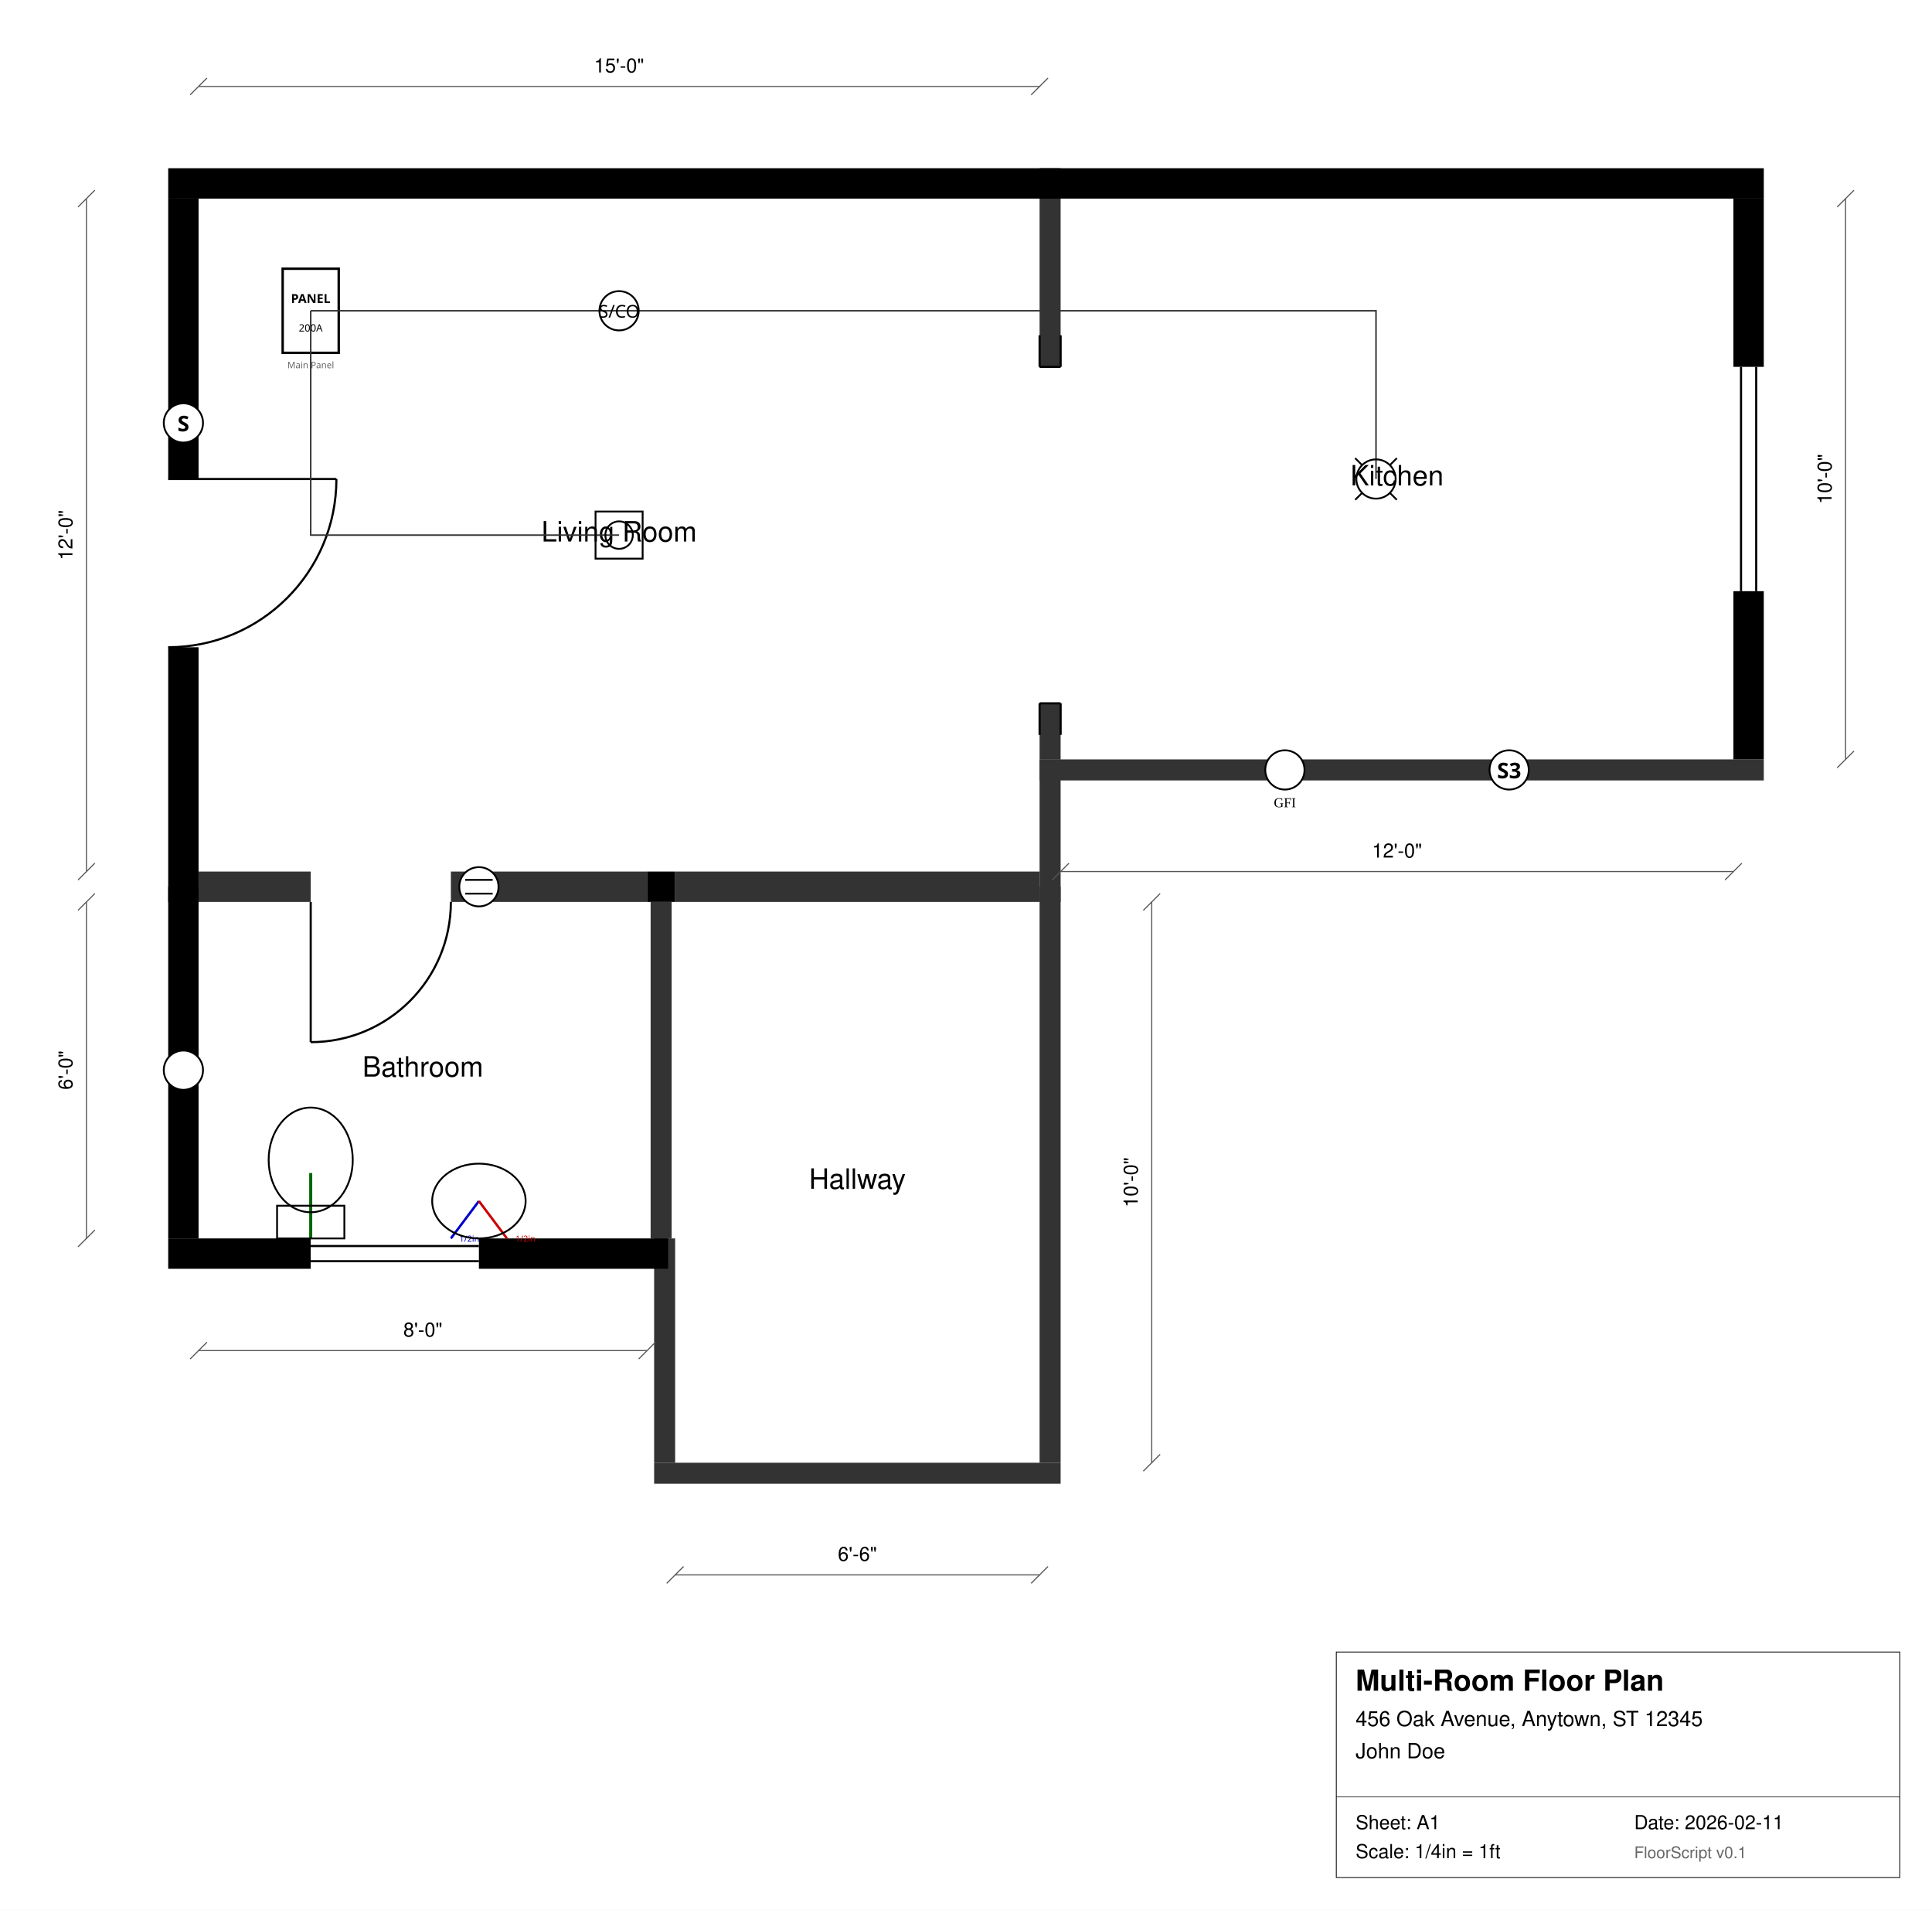
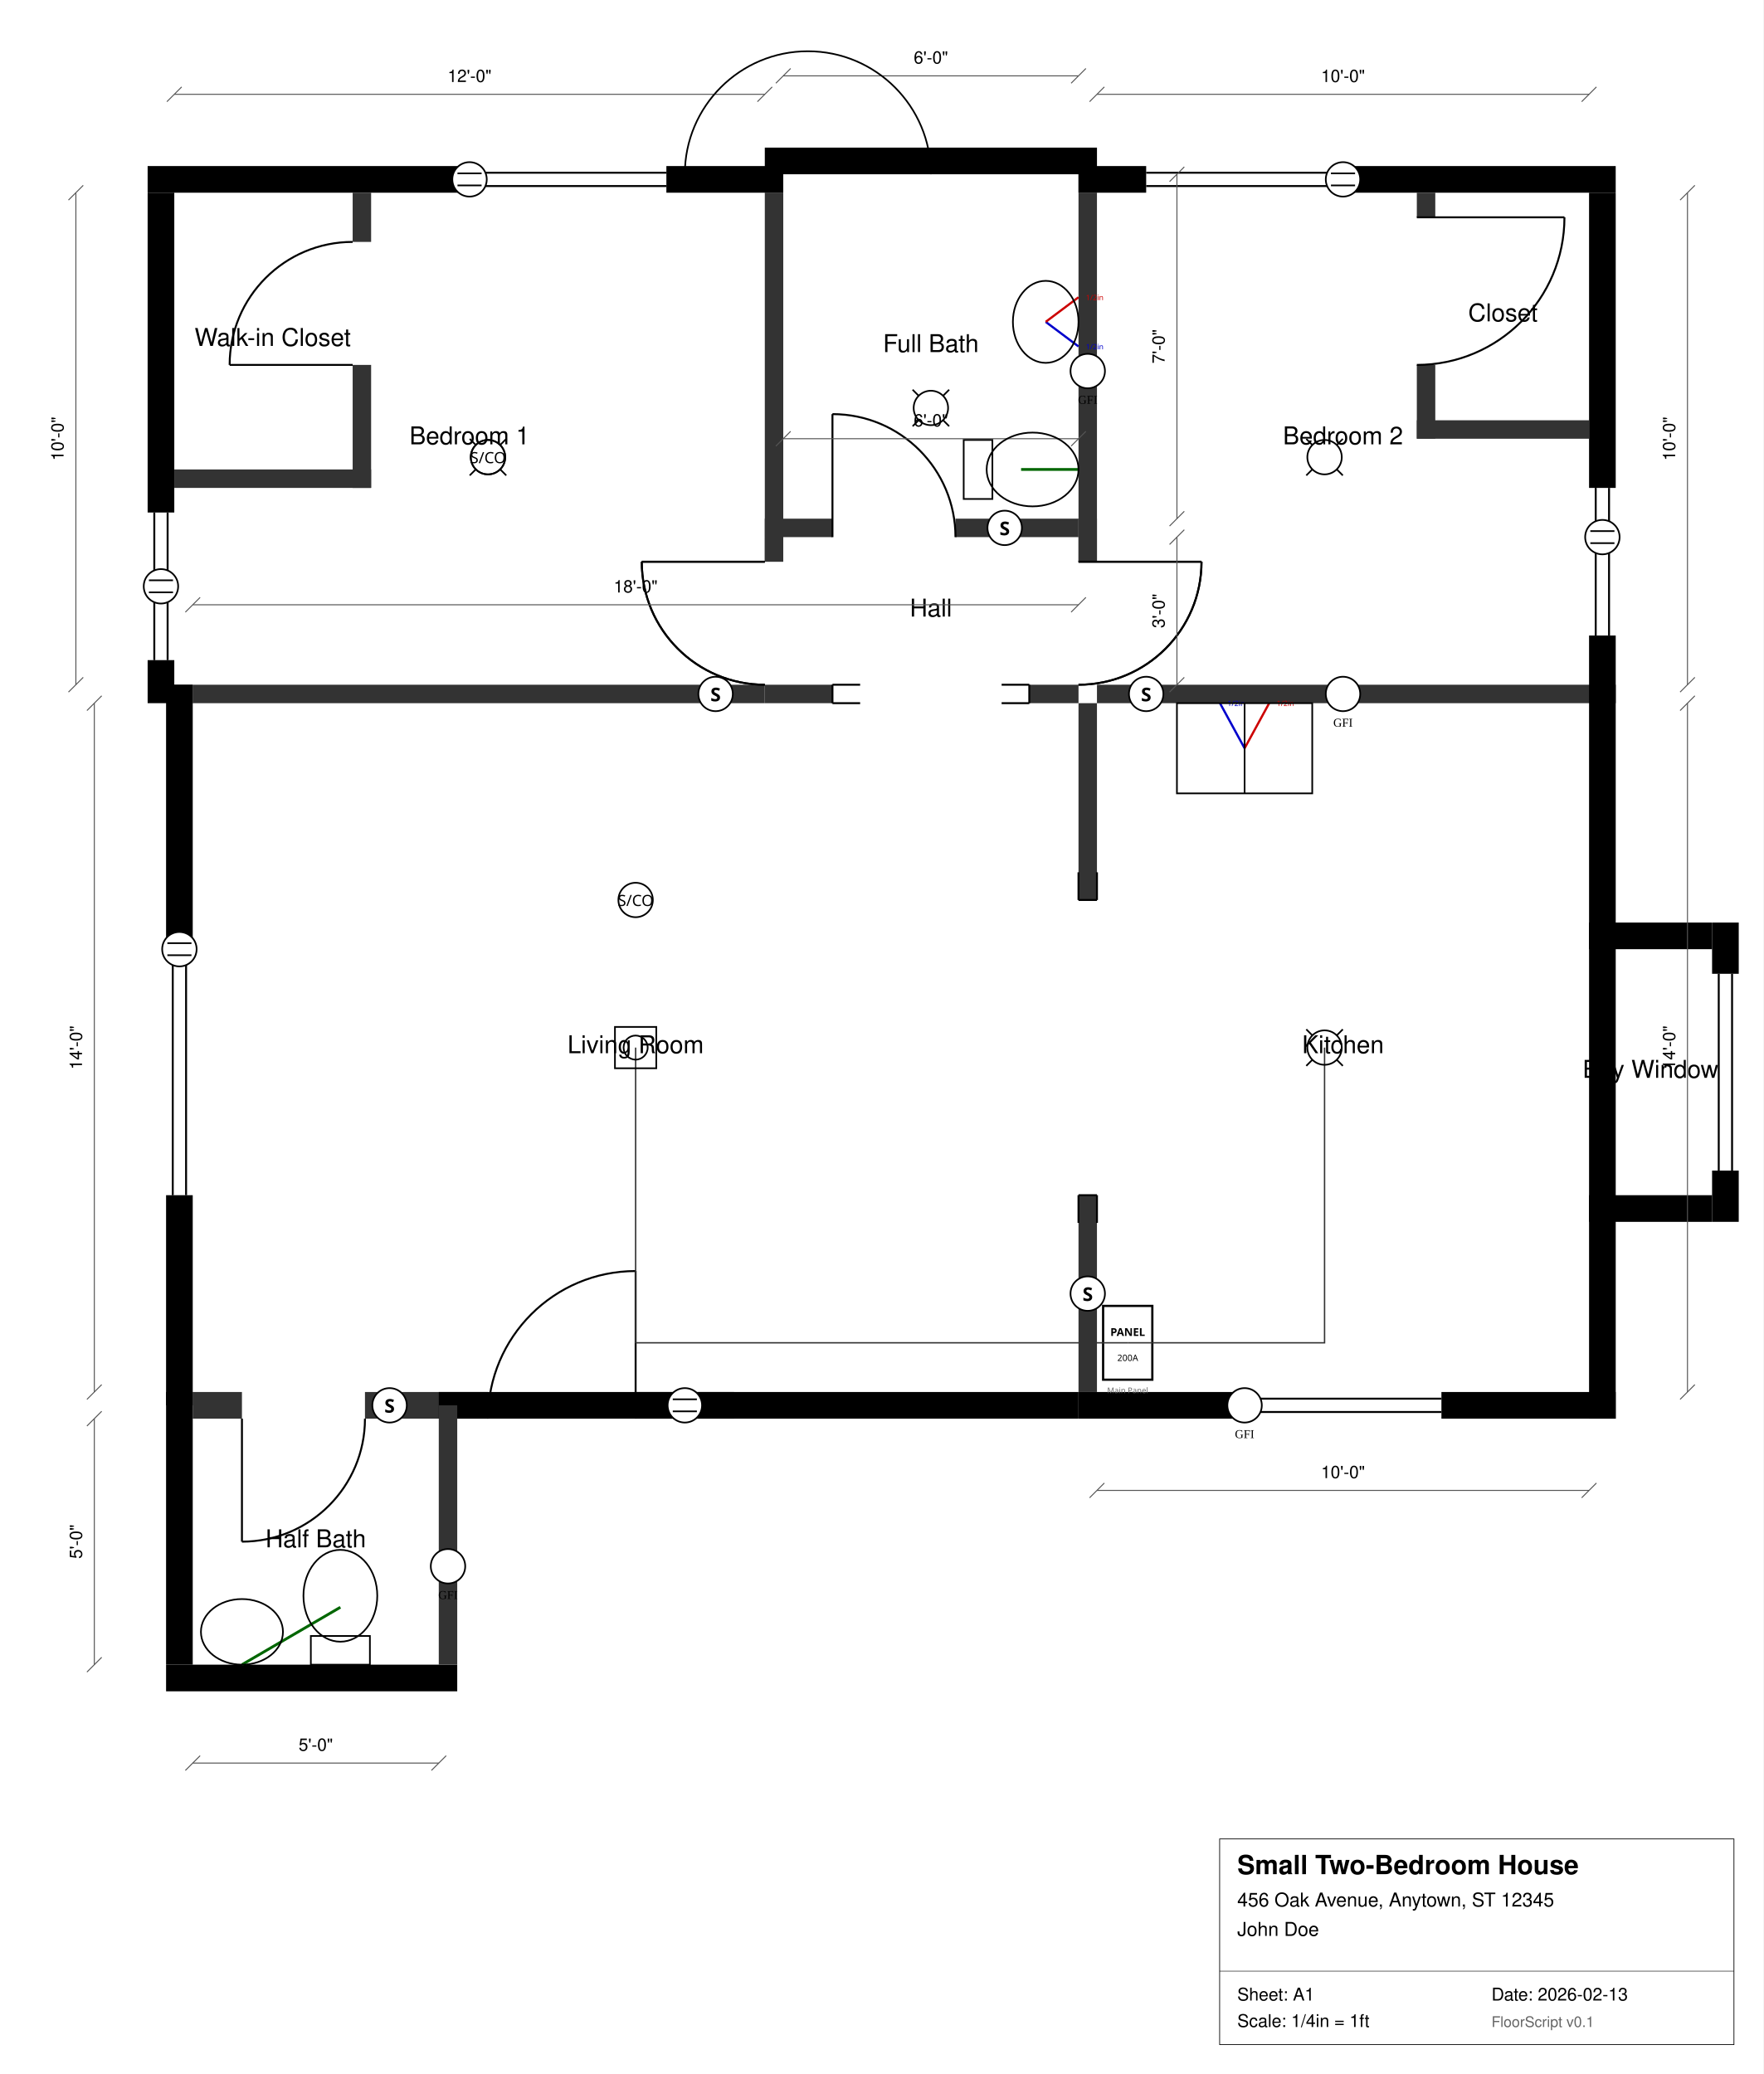
- <svg xmlns="http://www.w3.org/2000/svg" viewBox="0 0 1200 1185.88" width="1200" height="1185.88">
-   <rect x="0" y="0" width="1200" height="1185.88" fill="white" />
+ <svg xmlns="http://www.w3.org/2000/svg" viewBox="0 0 1200 1411.63" width="1200" height="1411.63">
+   <rect x="0" y="0" width="1200" height="1411.63" fill="white" />
  <g class="layer-structural">
    <g class="walls">
      <g fill="#333" stroke="none">
-         <rect x="645.71" y="436.76" width="13.06" height="34.82" />
-         <rect x="645.71" y="123.34" width="13.06" height="104.47" />
-       </g>
-       <rect x="419.35" y="541.23" width="226.36" height="18.86" stroke="none" fill="#333" />
-       <g fill="#333" stroke="none">
-         <rect x="123.34" y="541.23" width="69.65" height="18.86" />
-         <rect x="280.05" y="541.23" width="121.89" height="18.86" />
-       </g>
-       <rect x="404.11" y="560.1" width="13.06" height="208.95" stroke="none" fill="#333" />
-       <rect x="401.93" y="541.23" width="17.41" height="18.86" stroke="none" fill="#000" />
-       <rect x="645.71" y="471.58" width="13.06" height="88.51" stroke="none" fill="#333" />
-       <rect x="406.29" y="769.04" width="13.06" height="139.3" stroke="none" fill="#333" />
-       <rect x="104.47" y="104.47" width="554.29" height="18.86" stroke="none" fill="#000" />
-       <g fill="#000" stroke="none">
-         <rect x="104.47" y="401.93" width="18.86" height="158.16" />
-         <rect x="104.47" y="123.34" width="18.86" height="174.12" />
-       </g>
-       <rect x="645.71" y="104.47" width="449.82" height="18.86" stroke="none" fill="#000" />
-       <rect x="645.71" y="471.58" width="449.82" height="13.06" stroke="none" fill="#333" />
-       <g fill="#000" stroke="none">
-         <rect x="1076.66" y="367.11" width="18.86" height="104.47" />
-         <rect x="1076.66" y="123.34" width="18.86" height="104.47" />
-       </g>
-       <rect x="406.29" y="908.34" width="252.48" height="13.06" stroke="none" fill="#333" />
-       <rect x="645.71" y="550.67" width="13.06" height="357.68" stroke="none" fill="#333" />
-       <g fill="#000" stroke="none">
-         <rect x="104.47" y="769.04" width="88.51" height="18.86" />
-         <rect x="297.46" y="769.04" width="117.53" height="18.86" />
-       </g>
-       <rect x="104.47" y="550.67" width="18.86" height="218.38" stroke="none" fill="#000" />
+         <rect x="733.95" y="813.49" width="12.56" height="133.95" />
+         <rect x="733.95" y="478.6" width="12.56" height="133.95" />
+       </g>
+       <g fill="#333" stroke="none">
+         <rect x="533.02" y="466.05" width="33.49" height="12.56" />
+         <rect x="700.47" y="466.05" width="33.49" height="12.56" />
+       </g>
+       <rect x="131.16" y="466.05" width="389.3" height="12.56" stroke="none" fill="#333" />
+       <g fill="#333" stroke="none">
+         <rect x="131.16" y="947.44" width="33.49" height="18.14" />
+         <rect x="248.37" y="947.44" width="83.72" height="18.14" />
+         <rect x="432.56" y="947.44" width="66.98" height="18.14" />
+       </g>
+       <rect x="746.51" y="466.05" width="334.88" height="12.56" stroke="none" fill="#333" />
+       <rect x="520.47" y="365.58" width="12.56" height="16.74" stroke="none" fill="#333" />
+       <g fill="#333" stroke="none">
+         <rect x="533.02" y="353.02" width="33.49" height="12.56" />
+         <rect x="650.23" y="353.02" width="83.72" height="12.56" />
+       </g>
+       <rect x="733.95" y="365.58" width="12.56" height="16.74" stroke="none" fill="#333" />
+       <rect x="520.47" y="131.16" width="12.56" height="251.16" stroke="none" fill="#333" />
+       <rect x="733.95" y="131.16" width="12.56" height="251.16" stroke="none" fill="#333" />
+       <rect x="520.47" y="466.05" width="12.56" height="12.56" stroke="none" fill="#333" />
+       <rect x="298.6" y="947.44" width="435.35" height="18.14" stroke="none" fill="#000" />
+       <rect x="118.6" y="466.05" width="12.56" height="12.56" stroke="none" fill="#333" />
+       <rect x="520.47" y="353.02" width="12.56" height="12.56" stroke="none" fill="#333" />
+       <rect x="733.95" y="118.6" width="12.56" height="12.56" stroke="none" fill="#333" />
+       <rect x="520.47" y="118.6" width="12.56" height="12.56" stroke="none" fill="#333" />
+       <rect x="733.95" y="353.02" width="12.56" height="12.56" stroke="none" fill="#333" />
+       <g fill="#000" stroke="none">
+         <rect x="113.02" y="813.49" width="18.14" height="143.02" />
+         <rect x="113.02" y="466.05" width="18.14" height="180" />
+       </g>
+       <g fill="#000" stroke="none">
+         <rect x="733.95" y="947.44" width="113.02" height="18.14" />
+         <rect x="980.93" y="947.44" width="118.6" height="18.14" />
+       </g>
+       <rect x="1081.4" y="466.05" width="18.14" height="499.53" stroke="none" fill="#000" />
+       <g fill="#000" stroke="none">
+         <rect x="100.47" y="113.02" width="219.07" height="18.14" />
+         <rect x="453.49" y="113.02" width="79.53" height="18.14" />
+       </g>
+       <g fill="#000" stroke="none">
+         <rect x="100.47" y="449.3" width="18.14" height="29.3" />
+         <rect x="100.47" y="131.16" width="18.14" height="217.67" />
+       </g>
+       <rect x="520.47" y="100.47" width="226.05" height="18.14" stroke="none" fill="#000" />
+       <g fill="#000" stroke="none">
+         <rect x="733.95" y="113.02" width="46.05" height="18.14" />
+         <rect x="913.95" y="113.02" width="185.58" height="18.14" />
+       </g>
+       <g fill="#000" stroke="none">
+         <rect x="1081.4" y="432.56" width="18.14" height="46.05" />
+         <rect x="1081.4" y="131.16" width="18.14" height="200.93" />
+       </g>
+       <rect x="113.02" y="1133.02" width="198.14" height="18.14" stroke="none" fill="#000" />
+       <rect x="298.6" y="956.51" width="12.56" height="176.51" stroke="none" fill="#333" />
+       <rect x="113.02" y="947.44" width="18.14" height="185.58" stroke="none" fill="#000" />
    </g>
    <g class="opening cased-opening" stroke="#000" stroke-width="0.35mm" fill="none">
-       <line x1="645.71" y1="436.76" x2="658.77" y2="436.76" />
-       <line x1="645.71" y1="436.76" x2="645.71" y2="456.35" />
-       <line x1="658.77" y1="436.76" x2="658.77" y2="456.35" />
-       <line x1="645.71" y1="227.81" x2="658.77" y2="227.81" />
-       <line x1="645.71" y1="227.81" x2="645.71" y2="208.22" />
-       <line x1="658.77" y1="227.81" x2="658.77" y2="208.22" />
-     </g>
-     <g class="opening door" stroke="#000" stroke-width="0.35mm" fill="none">
-       <line x1="192.99" y1="560.1" x2="192.99" y2="647.16" />
-       <path d="M 192.99,647.16 A 87.06,87.06 0 0,0 280.05,560.1" />
-     </g>
-     <g class="opening door" stroke="#000" stroke-width="0.35mm" fill="none">
-       <line x1="104.47" y1="297.46" x2="208.95" y2="297.46" />
-       <path d="M 208.95,297.46 A 104.47,104.47 0 0,1 104.47,401.93" />
-     </g>
-     <g class="opening window" stroke="#000" stroke-width="0.35mm" fill="none">
-       <line x1="1081.38" y1="367.11" x2="1081.38" y2="227.81" />
-       <line x1="1090.81" y1="367.11" x2="1090.81" y2="227.81" />
-     </g>
-     <g class="opening window" stroke="#000" stroke-width="0.35mm" fill="none">
-       <line x1="192.99" y1="773.76" x2="297.46" y2="773.76" />
-       <line x1="192.99" y1="783.19" x2="297.46" y2="783.19" />
+       <line x1="733.95" y1="813.49" x2="746.51" y2="813.49" />
+       <line x1="733.95" y1="813.49" x2="733.95" y2="832.33" />
+       <line x1="746.51" y1="813.49" x2="746.51" y2="832.33" />
+       <line x1="733.95" y1="612.56" x2="746.51" y2="612.56" />
+       <line x1="733.95" y1="612.56" x2="733.95" y2="593.72" />
+       <line x1="746.51" y1="612.56" x2="746.51" y2="593.72" />
+     </g>
+     <g class="opening cased-opening" stroke="#000" stroke-width="0.35mm" fill="none">
+       <line x1="566.51" y1="466.05" x2="566.51" y2="478.6" />
+       <line x1="566.51" y1="466.05" x2="585.35" y2="466.05" />
+       <line x1="566.51" y1="478.6" x2="585.35" y2="478.6" />
+       <line x1="700.47" y1="466.05" x2="700.47" y2="478.6" />
+       <line x1="700.47" y1="466.05" x2="681.63" y2="466.05" />
+       <line x1="700.47" y1="478.6" x2="681.63" y2="478.6" />
+     </g>
+     <g class="opening door" stroke="#000" stroke-width="0.35mm" fill="none">
+       <line x1="432.56" y1="965.58" x2="432.56" y2="865.12" />
+       <path d="M 432.56,865.12 A 100.47,100.47 0 0,0 332.09,965.58" />
+     </g>
+     <g class="opening window" stroke="#000" stroke-width="0.35mm" fill="none">
+       <line x1="499.53" y1="951.98" x2="633.49" y2="951.98" />
+       <line x1="499.53" y1="961.05" x2="633.49" y2="961.05" />
+     </g>
+     <g class="opening door" stroke="#000" stroke-width="0.35mm" fill="none">
+       <line x1="164.65" y1="965.58" x2="164.65" y2="1049.3" />
+       <path d="M 164.65,1049.3 A 83.72,83.72 0 0,0 248.37,965.58" />
+     </g>
+     <g class="opening door" stroke="#000" stroke-width="0.35mm" fill="none">
+       <line x1="520.47" y1="382.33" x2="436.74" y2="382.33" />
+       <path d="M 436.74,382.33 A 83.72,83.72 0 0,0 520.47,466.05" />
+     </g>
+     <g class="opening door" stroke="#000" stroke-width="0.35mm" fill="none">
+       <line x1="566.51" y1="365.58" x2="566.51" y2="281.86" />
+       <path d="M 566.51,281.86 A 83.72,83.72 0 0,1 650.23,365.58" />
+     </g>
+     <g class="opening door" stroke="#000" stroke-width="0.35mm" fill="none">
+       <line x1="733.95" y1="382.33" x2="817.67" y2="382.33" />
+       <path d="M 817.67,382.33 A 83.72,83.72 0 0,1 733.95,466.05" />
+     </g>
+     <g class="opening door" stroke="#000" stroke-width="0.35mm" fill="none">
+       <line x1="520.47" y1="382.33" x2="436.74" y2="382.33" />
+       <path d="M 436.74,382.33 A 83.72,83.72 0 0,0 520.47,466.05" />
+     </g>
+     <g class="opening door" stroke="#000" stroke-width="0.35mm" fill="none">
+       <line x1="733.95" y1="382.33" x2="817.67" y2="382.33" />
+       <path d="M 817.67,382.33 A 83.72,83.72 0 0,1 733.95,466.05" />
+     </g>
+     <g class="opening window" stroke="#000" stroke-width="0.35mm" fill="none">
+       <line x1="117.56" y1="813.49" x2="117.56" y2="646.05" />
+       <line x1="126.63" y1="813.49" x2="126.63" y2="646.05" />
+     </g>
+     <g class="opening window" stroke="#000" stroke-width="0.35mm" fill="none">
+       <line x1="846.98" y1="951.98" x2="980.93" y2="951.98" />
+       <line x1="846.98" y1="961.05" x2="980.93" y2="961.05" />
+     </g>
+     <g class="opening window" stroke="#000" stroke-width="0.35mm" fill="none">
+       <line x1="319.53" y1="117.56" x2="453.49" y2="117.56" />
+       <line x1="319.53" y1="126.63" x2="453.49" y2="126.63" />
+     </g>
+     <g class="opening window" stroke="#000" stroke-width="0.35mm" fill="none">
+       <line x1="105" y1="449.3" x2="105" y2="348.84" />
+       <line x1="114.07" y1="449.3" x2="114.07" y2="348.84" />
+     </g>
+     <g class="opening window" stroke="#000" stroke-width="0.35mm" fill="none">
+       <line x1="780" y1="117.56" x2="913.95" y2="117.56" />
+       <line x1="780" y1="126.63" x2="913.95" y2="126.63" />
+     </g>
+     <g class="opening window" stroke="#000" stroke-width="0.35mm" fill="none">
+       <line x1="1085.93" y1="432.56" x2="1085.93" y2="332.09" />
+       <line x1="1095" y1="432.56" x2="1095" y2="332.09" />
+     </g>
+     <g class="extension-walls" id="extension-bay-window">
+       <rect x="1081.4" y="627.91" width="83.72" height="18.14" stroke="none" fill="#000" />
+       <rect x="1081.4" y="813.49" width="83.72" height="18.14" stroke="none" fill="#000" />
+       <g fill="#000" stroke="none">
+         <rect x="1165.12" y="796.74" width="18.14" height="34.88" />
+         <rect x="1165.12" y="627.91" width="18.14" height="34.88" />
+       </g>
+     </g>
+     <g class="opening window" stroke="#000" stroke-width="0.35mm" fill="none">
+       <line x1="1169.65" y1="796.74" x2="1169.65" y2="662.79" />
+       <line x1="1178.72" y1="796.74" x2="1178.72" y2="662.79" />
+     </g>
+     <g class="enclosure-walls" id="enclosure-closet1">
+       <g fill="#333" stroke="none">
+         <rect x="240" y="248.37" width="12.56" height="83.72" />
+         <rect x="240" y="131.16" width="12.56" height="33.49" />
+       </g>
+       <rect x="118.6" y="319.53" width="133.95" height="12.56" stroke="none" fill="#333" />
+     </g>
+     <g class="opening door" stroke="#000" stroke-width="0.35mm" fill="none">
+       <line x1="240" y1="248.37" x2="156.28" y2="248.37" />
+       <path d="M 156.28,248.37 A 83.72,83.72 0 0,1 240,164.65" />
+     </g>
+     <g class="enclosure-walls" id="enclosure-closet2">
+       <g fill="#333" stroke="none">
+         <rect x="964.19" y="248.37" width="12.56" height="50.23" />
+         <rect x="964.19" y="131.16" width="12.56" height="16.74" />
+       </g>
+       <rect x="964.19" y="286.05" width="117.21" height="12.56" stroke="none" fill="#333" />
+     </g>
+     <g class="opening door" stroke="#000" stroke-width="0.35mm" fill="none">
+       <line x1="964.19" y1="147.91" x2="1064.65" y2="147.91" />
+       <path d="M 1064.65,147.91 A 100.47,100.47 0 0,1 964.19,248.37" />
    </g>
  </g>
  <g class="layer-labels">
-     <text x="384.52" y="332.29" fill="#000" font-family="'Helvetica','Arial',sans-serif" font-size="17.41" font-weight="500" text-anchor="middle" dominant-baseline="central">Living Room</text>
-     <text x="867.71" y="297.46" fill="#000" font-family="'Helvetica','Arial',sans-serif" font-size="17.41" font-weight="500" text-anchor="middle" dominant-baseline="central">Kitchen</text>
-     <text x="532.53" y="734.22" fill="#000" font-family="'Helvetica','Arial',sans-serif" font-size="17.41" font-weight="500" text-anchor="middle" dominant-baseline="central">Hallway</text>
-     <text x="262.64" y="664.57" fill="#000" font-family="'Helvetica','Arial',sans-serif" font-size="17.41" font-weight="500" text-anchor="middle" dominant-baseline="central">Bathroom</text>
+     <text x="432.56" y="713.02" fill="#000" font-family="'Helvetica','Arial',sans-serif" font-size="16.74" font-weight="500" text-anchor="middle" dominant-baseline="central">Living Room</text>
+     <text x="913.95" y="713.02" fill="#000" font-family="'Helvetica','Arial',sans-serif" font-size="16.74" font-weight="500" text-anchor="middle" dominant-baseline="central">Kitchen</text>
+     <text x="1123.26" y="729.77" fill="#000" font-family="'Helvetica','Arial',sans-serif" font-size="16.74" font-weight="500" text-anchor="middle" dominant-baseline="central">Bay Window</text>
+     <text x="633.49" y="415.81" fill="#000" font-family="'Helvetica','Arial',sans-serif" font-size="16.74" font-weight="500" text-anchor="middle" dominant-baseline="central">Hall</text>
+     <text x="319.53" y="298.6" fill="#000" font-family="'Helvetica','Arial',sans-serif" font-size="16.74" font-weight="500" text-anchor="middle" dominant-baseline="central">Bedroom 1</text>
+     <text x="185.58" y="231.63" fill="#000" font-family="'Helvetica','Arial',sans-serif" font-size="16.74" font-weight="500" text-anchor="middle" dominant-baseline="central">Walk-in Closet</text>
+     <text x="633.49" y="235.81" fill="#000" font-family="'Helvetica','Arial',sans-serif" font-size="16.74" font-weight="500" text-anchor="middle" dominant-baseline="central">Full Bath</text>
+     <text x="913.95" y="298.6" fill="#000" font-family="'Helvetica','Arial',sans-serif" font-size="16.74" font-weight="500" text-anchor="middle" dominant-baseline="central">Bedroom 2</text>
+     <text x="1022.79" y="214.88" fill="#000" font-family="'Helvetica','Arial',sans-serif" font-size="16.74" font-weight="500" text-anchor="middle" dominant-baseline="central">Closet</text>
+     <text x="214.88" y="1049.3" fill="#000" font-family="'Helvetica','Arial',sans-serif" font-size="16.74" font-weight="500" text-anchor="middle" dominant-baseline="central">Half Bath</text>
  </g>
  <g class="layer-dimensions">
    <g class="dimension" stroke="#555" stroke-width="0.18mm">
-       <line x1="123.34" y1="53.69" x2="645.71" y2="53.69" />
-       <line x1="118.11" y1="58.91" x2="128.56" y2="48.46" />
-       <line x1="640.48" y1="58.91" x2="650.93" y2="48.46" />
-       <text x="384.52" y="44.98" stroke="none" fill="#000" font-family="'Helvetica','Arial',sans-serif" font-size="12.19" text-anchor="middle">15'-0"</text>
-     </g>
-     <g class="dimension" stroke="#555" stroke-width="0.18mm">
-       <line x1="53.69" y1="541.23" x2="53.69" y2="123.34" />
-       <line x1="48.46" y1="546.46" x2="58.91" y2="536.01" />
-       <line x1="48.46" y1="128.56" x2="58.91" y2="118.11" />
-       <text x="44.98" y="332.29" stroke="none" fill="#000" font-family="'Helvetica','Arial',sans-serif" font-size="12.19" text-anchor="middle" transform="rotate(-90, 44.98, 332.29)">12'-0"</text>
-     </g>
-     <g class="dimension" stroke="#555" stroke-width="0.18mm">
-       <line x1="658.77" y1="541.23" x2="1076.66" y2="541.23" />
-       <line x1="653.54" y1="546.46" x2="663.99" y2="536.01" />
-       <line x1="1071.44" y1="546.46" x2="1081.89" y2="536.01" />
-       <text x="867.71" y="532.53" stroke="none" fill="#000" font-family="'Helvetica','Arial',sans-serif" font-size="12.19" text-anchor="middle">12'-0"</text>
-     </g>
-     <g class="dimension" stroke="#555" stroke-width="0.18mm">
-       <line x1="1146.31" y1="471.58" x2="1146.31" y2="123.34" />
-       <line x1="1141.09" y1="476.81" x2="1151.54" y2="466.36" />
-       <line x1="1141.09" y1="128.56" x2="1151.54" y2="118.11" />
-       <text x="1137.61" y="297.46" stroke="none" fill="#000" font-family="'Helvetica','Arial',sans-serif" font-size="12.19" text-anchor="middle" transform="rotate(-90, 1137.61, 297.46)">10'-0"</text>
-     </g>
-     <g class="dimension" stroke="#555" stroke-width="0.18mm">
-       <line x1="419.35" y1="977.99" x2="645.71" y2="977.99" />
-       <line x1="414.12" y1="983.22" x2="424.57" y2="972.77" />
-       <line x1="640.48" y1="983.22" x2="650.93" y2="972.77" />
-       <text x="532.53" y="969.29" stroke="none" fill="#000" font-family="'Helvetica','Arial',sans-serif" font-size="12.19" text-anchor="middle">6'-6"</text>
-     </g>
-     <g class="dimension" stroke="#555" stroke-width="0.18mm">
-       <line x1="715.36" y1="908.34" x2="715.36" y2="560.1" />
-       <line x1="710.13" y1="913.57" x2="720.58" y2="903.12" />
-       <line x1="710.13" y1="565.32" x2="720.58" y2="554.87" />
-       <text x="706.65" y="734.22" stroke="none" fill="#000" font-family="'Helvetica','Arial',sans-serif" font-size="12.19" text-anchor="middle" transform="rotate(-90, 706.65, 734.22)">10'-0"</text>
-     </g>
-     <g class="dimension" stroke="#555" stroke-width="0.18mm">
-       <line x1="123.34" y1="838.69" x2="401.93" y2="838.69" />
-       <line x1="118.11" y1="843.92" x2="128.56" y2="833.47" />
-       <line x1="396.71" y1="843.92" x2="407.16" y2="833.47" />
-       <text x="262.64" y="829.99" stroke="none" fill="#000" font-family="'Helvetica','Arial',sans-serif" font-size="12.19" text-anchor="middle">8'-0"</text>
-     </g>
-     <g class="dimension" stroke="#555" stroke-width="0.18mm">
-       <line x1="53.69" y1="769.04" x2="53.69" y2="560.1" />
-       <line x1="48.46" y1="774.27" x2="58.91" y2="763.82" />
-       <line x1="48.46" y1="565.32" x2="58.91" y2="554.87" />
-       <text x="44.98" y="664.57" stroke="none" fill="#000" font-family="'Helvetica','Arial',sans-serif" font-size="12.19" text-anchor="middle" transform="rotate(-90, 44.98, 664.57)">6'-0"</text>
+       <line x1="131.16" y1="411.63" x2="733.95" y2="411.63" />
+       <line x1="126.14" y1="416.65" x2="136.19" y2="406.6" />
+       <line x1="728.93" y1="416.65" x2="738.98" y2="406.6" />
+       <text x="432.56" y="403.26" stroke="none" fill="#000" font-family="'Helvetica','Arial',sans-serif" font-size="11.72" text-anchor="middle">18'-0"</text>
+     </g>
+     <g class="dimension" stroke="#555" stroke-width="0.18mm">
+       <line x1="64.19" y1="947.44" x2="64.19" y2="478.6" />
+       <line x1="59.16" y1="952.47" x2="69.21" y2="942.42" />
+       <line x1="59.16" y1="483.63" x2="69.21" y2="473.58" />
+       <text x="55.81" y="713.02" stroke="none" fill="#000" font-family="'Helvetica','Arial',sans-serif" font-size="11.72" text-anchor="middle" transform="rotate(-90, 55.81, 713.02)">14'-0"</text>
+     </g>
+     <g class="dimension" stroke="#555" stroke-width="0.18mm">
+       <line x1="746.51" y1="1014.42" x2="1081.4" y2="1014.42" />
+       <line x1="741.49" y1="1019.44" x2="751.53" y2="1009.4" />
+       <line x1="1076.37" y1="1019.44" x2="1086.42" y2="1009.4" />
+       <text x="913.95" y="1006.05" stroke="none" fill="#000" font-family="'Helvetica','Arial',sans-serif" font-size="11.72" text-anchor="middle">10'-0"</text>
+     </g>
+     <g class="dimension" stroke="#555" stroke-width="0.18mm">
+       <line x1="1148.37" y1="947.44" x2="1148.37" y2="478.6" />
+       <line x1="1143.35" y1="952.47" x2="1153.4" y2="942.42" />
+       <line x1="1143.35" y1="483.63" x2="1153.4" y2="473.58" />
+       <text x="1140" y="713.02" stroke="none" fill="#000" font-family="'Helvetica','Arial',sans-serif" font-size="11.72" text-anchor="middle" transform="rotate(-90, 1140, 713.02)">14'-0"</text>
+     </g>
+     <g class="dimension" stroke="#555" stroke-width="0.18mm">
+       <line x1="533.02" y1="298.6" x2="733.95" y2="298.6" />
+       <line x1="528" y1="303.63" x2="538.05" y2="293.58" />
+       <line x1="728.93" y1="303.63" x2="738.98" y2="293.58" />
+       <text x="633.49" y="290.23" stroke="none" fill="#000" font-family="'Helvetica','Arial',sans-serif" font-size="11.72" text-anchor="middle">6'-0"</text>
+     </g>
+     <g class="dimension" stroke="#555" stroke-width="0.18mm">
+       <line x1="800.93" y1="466.05" x2="800.93" y2="365.58" />
+       <line x1="795.91" y1="471.07" x2="805.95" y2="461.02" />
+       <line x1="795.91" y1="370.6" x2="805.95" y2="360.56" />
+       <text x="792.56" y="415.81" stroke="none" fill="#000" font-family="'Helvetica','Arial',sans-serif" font-size="11.72" text-anchor="middle" transform="rotate(-90, 792.56, 415.81)">3'-0"</text>
+     </g>
+     <g class="dimension" stroke="#555" stroke-width="0.18mm">
+       <line x1="118.6" y1="64.19" x2="520.47" y2="64.19" />
+       <line x1="113.58" y1="69.21" x2="123.63" y2="59.16" />
+       <line x1="515.44" y1="69.21" x2="525.49" y2="59.16" />
+       <text x="319.53" y="55.81" stroke="none" fill="#000" font-family="'Helvetica','Arial',sans-serif" font-size="11.72" text-anchor="middle">12'-0"</text>
+     </g>
+     <g class="dimension" stroke="#555" stroke-width="0.18mm">
+       <line x1="51.63" y1="466.05" x2="51.63" y2="131.16" />
+       <line x1="46.6" y1="471.07" x2="56.65" y2="461.02" />
+       <line x1="46.6" y1="136.19" x2="56.65" y2="126.14" />
+       <text x="43.26" y="298.6" stroke="none" fill="#000" font-family="'Helvetica','Arial',sans-serif" font-size="11.72" text-anchor="middle" transform="rotate(-90, 43.26, 298.6)">10'-0"</text>
+     </g>
+     <g class="dimension" stroke="#555" stroke-width="0.18mm">
+       <line x1="533.02" y1="51.63" x2="733.95" y2="51.63" />
+       <line x1="528" y1="56.65" x2="538.05" y2="46.6" />
+       <line x1="728.93" y1="56.65" x2="738.98" y2="46.6" />
+       <text x="633.49" y="43.26" stroke="none" fill="#000" font-family="'Helvetica','Arial',sans-serif" font-size="11.72" text-anchor="middle">6'-0"</text>
+     </g>
+     <g class="dimension" stroke="#555" stroke-width="0.18mm">
+       <line x1="800.93" y1="353.02" x2="800.93" y2="118.6" />
+       <line x1="795.91" y1="358.05" x2="805.95" y2="348" />
+       <line x1="795.91" y1="123.63" x2="805.95" y2="113.58" />
+       <text x="792.56" y="235.81" stroke="none" fill="#000" font-family="'Helvetica','Arial',sans-serif" font-size="11.72" text-anchor="middle" transform="rotate(-90, 792.56, 235.81)">7'-0"</text>
+     </g>
+     <g class="dimension" stroke="#555" stroke-width="0.18mm">
+       <line x1="746.51" y1="64.19" x2="1081.4" y2="64.19" />
+       <line x1="741.49" y1="69.21" x2="751.53" y2="59.16" />
+       <line x1="1076.37" y1="69.21" x2="1086.42" y2="59.16" />
+       <text x="913.95" y="55.81" stroke="none" fill="#000" font-family="'Helvetica','Arial',sans-serif" font-size="11.72" text-anchor="middle">10'-0"</text>
+     </g>
+     <g class="dimension" stroke="#555" stroke-width="0.18mm">
+       <line x1="1148.37" y1="466.05" x2="1148.37" y2="131.16" />
+       <line x1="1143.35" y1="471.07" x2="1153.4" y2="461.02" />
+       <line x1="1143.35" y1="136.19" x2="1153.4" y2="126.14" />
+       <text x="1140" y="298.6" stroke="none" fill="#000" font-family="'Helvetica','Arial',sans-serif" font-size="11.72" text-anchor="middle" transform="rotate(-90, 1140, 298.6)">10'-0"</text>
+     </g>
+     <g class="dimension" stroke="#555" stroke-width="0.18mm">
+       <line x1="131.16" y1="1200" x2="298.6" y2="1200" />
+       <line x1="126.14" y1="1205.02" x2="136.19" y2="1194.98" />
+       <line x1="293.58" y1="1205.02" x2="303.63" y2="1194.98" />
+       <text x="214.88" y="1191.63" stroke="none" fill="#000" font-family="'Helvetica','Arial',sans-serif" font-size="11.72" text-anchor="middle">5'-0"</text>
+     </g>
+     <g class="dimension" stroke="#555" stroke-width="0.18mm">
+       <line x1="64.19" y1="1133.02" x2="64.19" y2="965.58" />
+       <line x1="59.16" y1="1138.05" x2="69.21" y2="1128" />
+       <line x1="59.16" y1="970.6" x2="69.21" y2="960.56" />
+       <text x="55.81" y="1049.3" stroke="none" fill="#000" font-family="'Helvetica','Arial',sans-serif" font-size="11.72" text-anchor="middle" transform="rotate(-90, 55.81, 1049.3)">5'-0"</text>
    </g>
  </g>
  <g class="layer-electrical">
    <g class="electrical">
      <g class="electrical-panel">
-         <rect x="175.57" y="166.87" width="34.82" height="52.24" stroke="#000" stroke-width="0.4mm" fill="#fff" />
-         <text x="192.99" y="185.15" fill="#000" font-family="sans-serif" font-size="7.66" font-weight="bold" text-anchor="middle" dominant-baseline="central">PANEL</text>
-         <text x="192.99" y="203.43" fill="#000" font-family="sans-serif" font-size="6.27" text-anchor="middle" dominant-baseline="central">200A</text>
-         <text x="192.99" y="224.33" fill="#666" font-family="sans-serif" font-size="5.57" text-anchor="middle" dominant-baseline="hanging">Main Panel</text>
-       </g>
-       <polyline points="192.99,192.99 192.99,332.29 384.52,332.29" stroke="#333" stroke-width="0.25mm" fill="none" />
-       <polyline points="192.99,192.99 645.71,192.99 854.66,192.99 854.66,297.46" stroke="#333" stroke-width="0.25mm" fill="none" />
-       <g class="outlet outlet-duplex">
-         <circle cx="297.46" cy="550.67" r="12.19" stroke="#000" stroke-width="0.3mm" fill="#fff" />
-         <line x1="288.93" y1="546.4" x2="305.99" y2="546.4" stroke="#000" stroke-width="0.3mm" fill="none" />
-         <line x1="288.93" y1="554.93" x2="305.99" y2="554.93" stroke="#000" stroke-width="0.3mm" fill="none" />
+         <rect x="750.7" y="888.84" width="33.49" height="50.23" stroke="#000" stroke-width="0.4mm" fill="#fff" />
+         <text x="767.44" y="906.42" fill="#000" font-family="sans-serif" font-size="7.37" font-weight="bold" text-anchor="middle" dominant-baseline="central">PANEL</text>
+         <text x="767.44" y="924" fill="#000" font-family="sans-serif" font-size="6.03" text-anchor="middle" dominant-baseline="central">200A</text>
+         <text x="767.44" y="944.09" fill="#666" font-family="sans-serif" font-size="5.36" text-anchor="middle" dominant-baseline="hanging">Main Panel</text>
+       </g>
+       <polyline points="767.44,913.95 432.56,913.95 432.56,713.02" stroke="#333" stroke-width="0.25mm" fill="none" />
+       <polyline points="767.44,913.95 901.4,913.95 901.4,713.02" stroke="#333" stroke-width="0.25mm" fill="none" />
+       <g class="outlet outlet-duplex">
+         <circle cx="466.05" cy="956.51" r="11.72" stroke="#000" stroke-width="0.3mm" fill="#fff" />
+         <line x1="457.84" y1="952.41" x2="474.25" y2="952.41" stroke="#000" stroke-width="0.3mm" fill="none" />
+         <line x1="457.84" y1="960.61" x2="474.25" y2="960.61" stroke="#000" stroke-width="0.3mm" fill="none" />
+       </g>
+       <g class="outlet outlet-duplex">
+         <circle cx="122.09" cy="646.05" r="11.72" stroke="#000" stroke-width="0.3mm" fill="#fff" />
+         <line x1="113.89" y1="641.94" x2="130.3" y2="641.94" stroke="#000" stroke-width="0.3mm" fill="none" />
+         <line x1="113.89" y1="650.15" x2="130.3" y2="650.15" stroke="#000" stroke-width="0.3mm" fill="none" />
      </g>
      <g class="outlet outlet-gfci">
-         <circle cx="798.07" cy="478.11" r="12.19" stroke="#000" stroke-width="0.3mm" fill="#fff" />
-         <text x="798.07" y="495.53" fill="#000" font-size="8.53" text-anchor="middle" dominant-baseline="hanging">GFI</text>
+         <circle cx="846.98" cy="956.51" r="11.72" stroke="#000" stroke-width="0.3mm" fill="#fff" />
+         <text x="846.98" y="973.26" fill="#000" font-size="8.2" text-anchor="middle" dominant-baseline="hanging">GFI</text>
      </g>
      <g class="outlet outlet-gfci">
-         <circle cx="113.91" cy="664.57" r="12.19" stroke="#000" stroke-width="0.3mm" fill="#fff" />
-         <text x="113.91" y="681.98" fill="#000" font-size="8.53" text-anchor="middle" dominant-baseline="hanging">GFI</text>
+         <circle cx="913.95" cy="472.33" r="11.72" stroke="#000" stroke-width="0.3mm" fill="#fff" />
+         <text x="913.95" y="489.07" fill="#000" font-size="8.2" text-anchor="middle" dominant-baseline="hanging">GFI</text>
+       </g>
+       <g class="outlet outlet-duplex">
+         <circle cx="319.53" cy="122.09" r="11.72" stroke="#000" stroke-width="0.3mm" fill="#fff" />
+         <line x1="311.33" y1="117.99" x2="327.74" y2="117.99" stroke="#000" stroke-width="0.3mm" fill="none" />
+         <line x1="311.33" y1="126.2" x2="327.74" y2="126.2" stroke="#000" stroke-width="0.3mm" fill="none" />
+       </g>
+       <g class="outlet outlet-duplex">
+         <circle cx="109.53" cy="399.07" r="11.72" stroke="#000" stroke-width="0.3mm" fill="#fff" />
+         <line x1="101.33" y1="394.97" x2="117.74" y2="394.97" stroke="#000" stroke-width="0.3mm" fill="none" />
+         <line x1="101.33" y1="403.17" x2="117.74" y2="403.17" stroke="#000" stroke-width="0.3mm" fill="none" />
+       </g>
+       <g class="outlet outlet-duplex">
+         <circle cx="913.95" cy="122.09" r="11.72" stroke="#000" stroke-width="0.3mm" fill="#fff" />
+         <line x1="905.75" y1="117.99" x2="922.16" y2="117.99" stroke="#000" stroke-width="0.3mm" fill="none" />
+         <line x1="905.75" y1="126.2" x2="922.16" y2="126.2" stroke="#000" stroke-width="0.3mm" fill="none" />
+       </g>
+       <g class="outlet outlet-duplex">
+         <circle cx="1090.47" cy="365.58" r="11.72" stroke="#000" stroke-width="0.3mm" fill="#fff" />
+         <line x1="1082.26" y1="361.48" x2="1098.67" y2="361.48" stroke="#000" stroke-width="0.3mm" fill="none" />
+         <line x1="1082.26" y1="369.68" x2="1098.67" y2="369.68" stroke="#000" stroke-width="0.3mm" fill="none" />
+       </g>
+       <g class="outlet outlet-gfci">
+         <circle cx="740.23" cy="252.56" r="11.72" stroke="#000" stroke-width="0.3mm" fill="#fff" />
+         <text x="740.23" y="269.3" fill="#000" font-size="8.2" text-anchor="middle" dominant-baseline="hanging">GFI</text>
+       </g>
+       <g class="outlet outlet-gfci">
+         <circle cx="304.88" cy="1066.05" r="11.72" stroke="#000" stroke-width="0.3mm" fill="#fff" />
+         <text x="304.88" y="1082.79" fill="#000" font-size="8.2" text-anchor="middle" dominant-baseline="hanging">GFI</text>
      </g>
      <g class="switch switch-single">
-         <circle cx="113.91" cy="262.64" r="12.19" stroke="#000" stroke-width="0.3mm" fill="#fff" />
-         <text x="113.91" y="262.64" fill="#000" font-family="sans-serif" font-size="13.41" font-weight="bold" text-anchor="middle" dominant-baseline="central">S</text>
-       </g>
-       <g class="switch switch-three-way">
-         <circle cx="937.36" cy="478.11" r="12.19" stroke="#000" stroke-width="0.3mm" fill="#fff" />
-         <text x="937.36" y="478.11" fill="#000" font-family="sans-serif" font-size="13.41" font-weight="bold" text-anchor="middle" dominant-baseline="central">S3</text>
+         <circle cx="265.12" cy="956.51" r="11.72" stroke="#000" stroke-width="0.3mm" fill="#fff" />
+         <text x="265.12" y="956.51" fill="#000" font-family="sans-serif" font-size="12.89" font-weight="bold" text-anchor="middle" dominant-baseline="central">S</text>
+       </g>
+       <g class="switch switch-single">
+         <circle cx="740.23" cy="880.47" r="11.72" stroke="#000" stroke-width="0.3mm" fill="#fff" />
+         <text x="740.23" y="880.47" fill="#000" font-family="sans-serif" font-size="12.89" font-weight="bold" text-anchor="middle" dominant-baseline="central">S</text>
+       </g>
+       <g class="switch switch-single">
+         <circle cx="486.98" cy="472.33" r="11.72" stroke="#000" stroke-width="0.3mm" fill="#fff" />
+         <text x="486.98" y="472.33" fill="#000" font-family="sans-serif" font-size="12.89" font-weight="bold" text-anchor="middle" dominant-baseline="central">S</text>
+       </g>
+       <g class="switch switch-single">
+         <circle cx="780" cy="472.33" r="11.72" stroke="#000" stroke-width="0.3mm" fill="#fff" />
+         <text x="780" y="472.33" fill="#000" font-family="sans-serif" font-size="12.89" font-weight="bold" text-anchor="middle" dominant-baseline="central">S</text>
+       </g>
+       <g class="switch switch-single">
+         <circle cx="683.72" cy="359.3" r="11.72" stroke="#000" stroke-width="0.3mm" fill="#fff" />
+         <text x="683.72" y="359.3" fill="#000" font-family="sans-serif" font-size="12.89" font-weight="bold" text-anchor="middle" dominant-baseline="central">S</text>
      </g>
      <g class="light-fixture light-recessed">
-         <rect x="369.9" y="317.66" width="29.25" height="29.25" stroke="#000" stroke-width="0.3mm" fill="none" />
-         <circle cx="384.52" cy="332.29" r="8.53" stroke="#000" stroke-width="0.3mm" fill="none" />
+         <rect x="418.49" y="698.96" width="28.13" height="28.13" stroke="#000" stroke-width="0.3mm" fill="none" />
+         <circle cx="432.56" cy="713.02" r="8.2" stroke="#000" stroke-width="0.3mm" fill="none" />
      </g>
      <g class="light-fixture light-surface">
-         <circle cx="854.66" cy="297.46" r="12.19" stroke="#000" stroke-width="0.3mm" fill="none" />
-         <line x1="841.73" y1="284.53" x2="846.04" y2="288.84" stroke="#000" stroke-width="0.3mm" fill="none" />
-         <line x1="867.58" y1="284.53" x2="863.27" y2="288.84" stroke="#000" stroke-width="0.3mm" fill="none" />
-         <line x1="841.73" y1="310.39" x2="846.04" y2="306.08" stroke="#000" stroke-width="0.3mm" fill="none" />
-         <line x1="867.58" y1="310.39" x2="863.27" y2="306.08" stroke="#000" stroke-width="0.3mm" fill="none" />
+         <circle cx="901.4" cy="713.02" r="11.72" stroke="#000" stroke-width="0.3mm" fill="none" />
+         <line x1="888.96" y1="700.59" x2="893.11" y2="704.74" stroke="#000" stroke-width="0.3mm" fill="none" />
+         <line x1="913.83" y1="700.59" x2="909.68" y2="704.74" stroke="#000" stroke-width="0.3mm" fill="none" />
+         <line x1="888.96" y1="725.46" x2="893.11" y2="721.31" stroke="#000" stroke-width="0.3mm" fill="none" />
+         <line x1="913.83" y1="725.46" x2="909.68" y2="721.31" stroke="#000" stroke-width="0.3mm" fill="none" />
+       </g>
+       <g class="light-fixture light-surface">
+         <circle cx="332.09" cy="311.16" r="11.72" stroke="#000" stroke-width="0.3mm" fill="none" />
+         <line x1="319.66" y1="298.73" x2="323.81" y2="302.87" stroke="#000" stroke-width="0.3mm" fill="none" />
+         <line x1="344.52" y1="298.73" x2="340.38" y2="302.87" stroke="#000" stroke-width="0.3mm" fill="none" />
+         <line x1="319.66" y1="323.59" x2="323.81" y2="319.45" stroke="#000" stroke-width="0.3mm" fill="none" />
+         <line x1="344.52" y1="323.59" x2="340.38" y2="319.45" stroke="#000" stroke-width="0.3mm" fill="none" />
+       </g>
+       <g class="light-fixture light-surface">
+         <circle cx="901.4" cy="311.16" r="11.72" stroke="#000" stroke-width="0.3mm" fill="none" />
+         <line x1="888.96" y1="298.73" x2="893.11" y2="302.87" stroke="#000" stroke-width="0.3mm" fill="none" />
+         <line x1="913.83" y1="298.73" x2="909.68" y2="302.87" stroke="#000" stroke-width="0.3mm" fill="none" />
+         <line x1="888.96" y1="323.59" x2="893.11" y2="319.45" stroke="#000" stroke-width="0.3mm" fill="none" />
+         <line x1="913.83" y1="323.59" x2="909.68" y2="319.45" stroke="#000" stroke-width="0.3mm" fill="none" />
+       </g>
+       <g class="light-fixture light-surface">
+         <circle cx="633.49" cy="277.67" r="11.72" stroke="#000" stroke-width="0.3mm" fill="none" />
+         <line x1="621.06" y1="265.24" x2="625.2" y2="269.39" stroke="#000" stroke-width="0.3mm" fill="none" />
+         <line x1="645.92" y1="265.24" x2="641.78" y2="269.39" stroke="#000" stroke-width="0.3mm" fill="none" />
+         <line x1="621.06" y1="290.11" x2="625.2" y2="285.96" stroke="#000" stroke-width="0.3mm" fill="none" />
+         <line x1="645.92" y1="290.11" x2="641.78" y2="285.96" stroke="#000" stroke-width="0.3mm" fill="none" />
      </g>
      <g class="smoke-detector">
-         <circle cx="384.52" cy="192.99" r="12.19" stroke="#000" stroke-width="0.3mm" fill="none" />
-         <text x="384.52" y="192.99" fill="#000" font-family="sans-serif" font-size="10.97" text-anchor="middle" dominant-baseline="central">S/CO</text>
+         <circle cx="432.56" cy="612.56" r="11.72" stroke="#000" stroke-width="0.3mm" fill="none" />
+         <text x="432.56" y="612.56" fill="#000" font-family="sans-serif" font-size="10.55" text-anchor="middle" dominant-baseline="central">S/CO</text>
+       </g>
+       <g class="smoke-detector">
+         <circle cx="332.09" cy="311.16" r="11.72" stroke="#000" stroke-width="0.3mm" fill="none" />
+         <text x="332.09" y="311.16" fill="#000" font-family="sans-serif" font-size="10.55" text-anchor="middle" dominant-baseline="central">S/CO</text>
      </g>
    </g>
  </g>
  <g class="layer-plumbing">
    <g class="plumbing">
-       <polyline points="297.46,745.83 280.05,769.04" stroke="#0000CC" stroke-width="0.4mm" fill="none" />
-       <text x="285.27" y="769.04" fill="#0000CC" font-family="sans-serif" font-size="5.22" text-anchor="start" dominant-baseline="central">1/2in</text>
-       <polyline points="297.46,745.83 314.87,769.04" stroke="#CC0000" stroke-width="0.4mm" fill="none" />
-       <text x="320.1" y="769.04" fill="#CC0000" font-family="sans-serif" font-size="5.22" text-anchor="start" dominant-baseline="central">1/2in</text>
-       <polyline points="192.99,728.42 192.99,769.04" stroke="#006600" stroke-width="0.5mm" fill="none" />
-       <g class="plumbing-fixture fixture-toilet" transform="rotate(180, 192.9867, 728.416)">
-         <rect x="172.09" y="687.79" width="41.79" height="20.31" stroke="#000" stroke-width="0.3mm" fill="none" />
-         <ellipse cx="192.99" cy="736.54" rx="26.12" ry="32.5" stroke="#000" stroke-width="0.3mm" fill="none" />
-       </g>
-       <g class="plumbing-fixture fixture-bath-sink" transform="rotate(180, 297.4607, 745.8283)">
-         <ellipse cx="297.46" cy="745.83" rx="29.02" ry="23.22" stroke="#000" stroke-width="0.3mm" fill="none" />
+       <polyline points="846.98,509.3 830.23,478.6" stroke="#0000CC" stroke-width="0.4mm" fill="none" />
+       <text x="835.26" y="478.6" fill="#0000CC" font-family="sans-serif" font-size="5.02" text-anchor="start" dominant-baseline="central">1/2in</text>
+       <polyline points="846.98,509.3 863.72,478.6" stroke="#CC0000" stroke-width="0.4mm" fill="none" />
+       <text x="868.74" y="478.6" fill="#CC0000" font-family="sans-serif" font-size="5.02" text-anchor="start" dominant-baseline="central">1/2in</text>
+       <polyline points="711.63,219.07 733.95,235.81" stroke="#0000CC" stroke-width="0.4mm" fill="none" />
+       <text x="738.98" y="235.81" fill="#0000CC" font-family="sans-serif" font-size="5.02" text-anchor="start" dominant-baseline="central">1/2in</text>
+       <polyline points="711.63,219.07 733.95,202.33" stroke="#CC0000" stroke-width="0.4mm" fill="none" />
+       <text x="738.98" y="202.33" fill="#CC0000" font-family="sans-serif" font-size="5.02" text-anchor="start" dominant-baseline="central">1/2in</text>
+       <polyline points="694.88,319.53 733.95,319.53" stroke="#006600" stroke-width="0.5mm" fill="none" />
+       <polyline points="231.63,1093.95 164.65,1133.02" stroke="#006600" stroke-width="0.5mm" fill="none" />
+       <g class="plumbing-fixture fixture-kitchen-sink">
+         <rect x="800.93" y="478.6" width="92.09" height="61.4" stroke="#000" stroke-width="0.3mm" fill="none" />
+         <line x1="846.98" y1="478.6" x2="846.98" y2="540" stroke="#000" stroke-width="0.3mm" fill="none" />
+       </g>
+       <g class="plumbing-fixture fixture-bathtub">
+         <rect x="466.05" y="118.6" width="167.44" height="0" stroke="#000" stroke-width="0.3mm" fill="none" />
+         <path d="M 466.05,118.6 A 83.72,83.72 0 0,1 633.49,118.6" stroke="#000" stroke-width="0.3mm" fill="none" />
+         <line x1="466.05" y1="118.6" x2="466.05" y2="118.6" stroke="#000" stroke-width="0.3mm" fill="none" />
+         <line x1="633.49" y1="118.6" x2="633.49" y2="118.6" stroke="#000" stroke-width="0.3mm" fill="none" />
+       </g>
+       <g class="plumbing-fixture fixture-toilet" transform="rotate(-90, 694.8837, 319.5349)">
+         <rect x="674.79" y="280.47" width="40.19" height="19.53" stroke="#000" stroke-width="0.3mm" fill="none" />
+         <ellipse cx="694.88" cy="327.35" rx="25.12" ry="31.26" stroke="#000" stroke-width="0.3mm" fill="none" />
+       </g>
+       <g class="plumbing-fixture fixture-bath-sink" transform="rotate(-90, 711.6279, 219.0698)">
+         <ellipse cx="711.63" cy="219.07" rx="27.91" ry="22.33" stroke="#000" stroke-width="0.3mm" fill="none" />
+       </g>
+       <g class="plumbing-fixture fixture-bath-sink" transform="rotate(180, 164.6512, 1110.698)">
+         <ellipse cx="164.65" cy="1110.7" rx="27.91" ry="22.33" stroke="#000" stroke-width="0.3mm" fill="none" />
+       </g>
+       <g class="plumbing-fixture fixture-toilet" transform="rotate(180, 231.6279, 1093.953)">
+         <rect x="211.53" y="1054.88" width="40.19" height="19.53" stroke="#000" stroke-width="0.3mm" fill="none" />
+         <ellipse cx="231.63" cy="1101.77" rx="25.12" ry="31.26" stroke="#000" stroke-width="0.3mm" fill="none" />
      </g>
    </g>
  </g>
  <g class="layer-title-block">
    <g class="title-block" font-family="'Helvetica','Arial',sans-serif" fill="#000">
-       <rect x="830" y="1025.88" width="350" height="140" stroke="#000" stroke-width="0.50" fill="white" />
-       <line x1="830" y1="1115.88" x2="1180" y2="1115.88" stroke="#000" stroke-width="0.35" />
-       <text x="842" y="1049.88" font-size="18" font-weight="bold">Multi-Room Floor Plan</text>
-       <text x="842" y="1071.88" font-size="13">456 Oak Avenue, Anytown, ST 12345</text>
-       <text x="842" y="1091.88" font-size="13">John Doe</text>
-       <text x="842" y="1135.88" font-size="12">Sheet: A1</text>
-       <text x="1015" y="1135.88" font-size="12">Date: 2026-02-11</text>
-       <text x="842" y="1153.88" font-size="12">Scale: 1/4in = 1ft</text>
-       <text x="1015" y="1153.88" fill="#666" font-size="10">FloorScript v0.1</text>
+       <rect x="830" y="1251.63" width="350" height="140" stroke="#000" stroke-width="0.50" fill="white" />
+       <line x1="830" y1="1341.63" x2="1180" y2="1341.63" stroke="#000" stroke-width="0.35" />
+       <text x="842" y="1275.63" font-size="18" font-weight="bold">Small Two-Bedroom House</text>
+       <text x="842" y="1297.63" font-size="13">456 Oak Avenue, Anytown, ST 12345</text>
+       <text x="842" y="1317.63" font-size="13">John Doe</text>
+       <text x="842" y="1361.63" font-size="12">Sheet: A1</text>
+       <text x="1015" y="1361.63" font-size="12">Date: 2026-02-13</text>
+       <text x="842" y="1379.63" font-size="12">Scale: 1/4in = 1ft</text>
+       <text x="1015" y="1379.63" fill="#666" font-size="10">FloorScript v0.1</text>
    </g>
  </g>
</svg>
